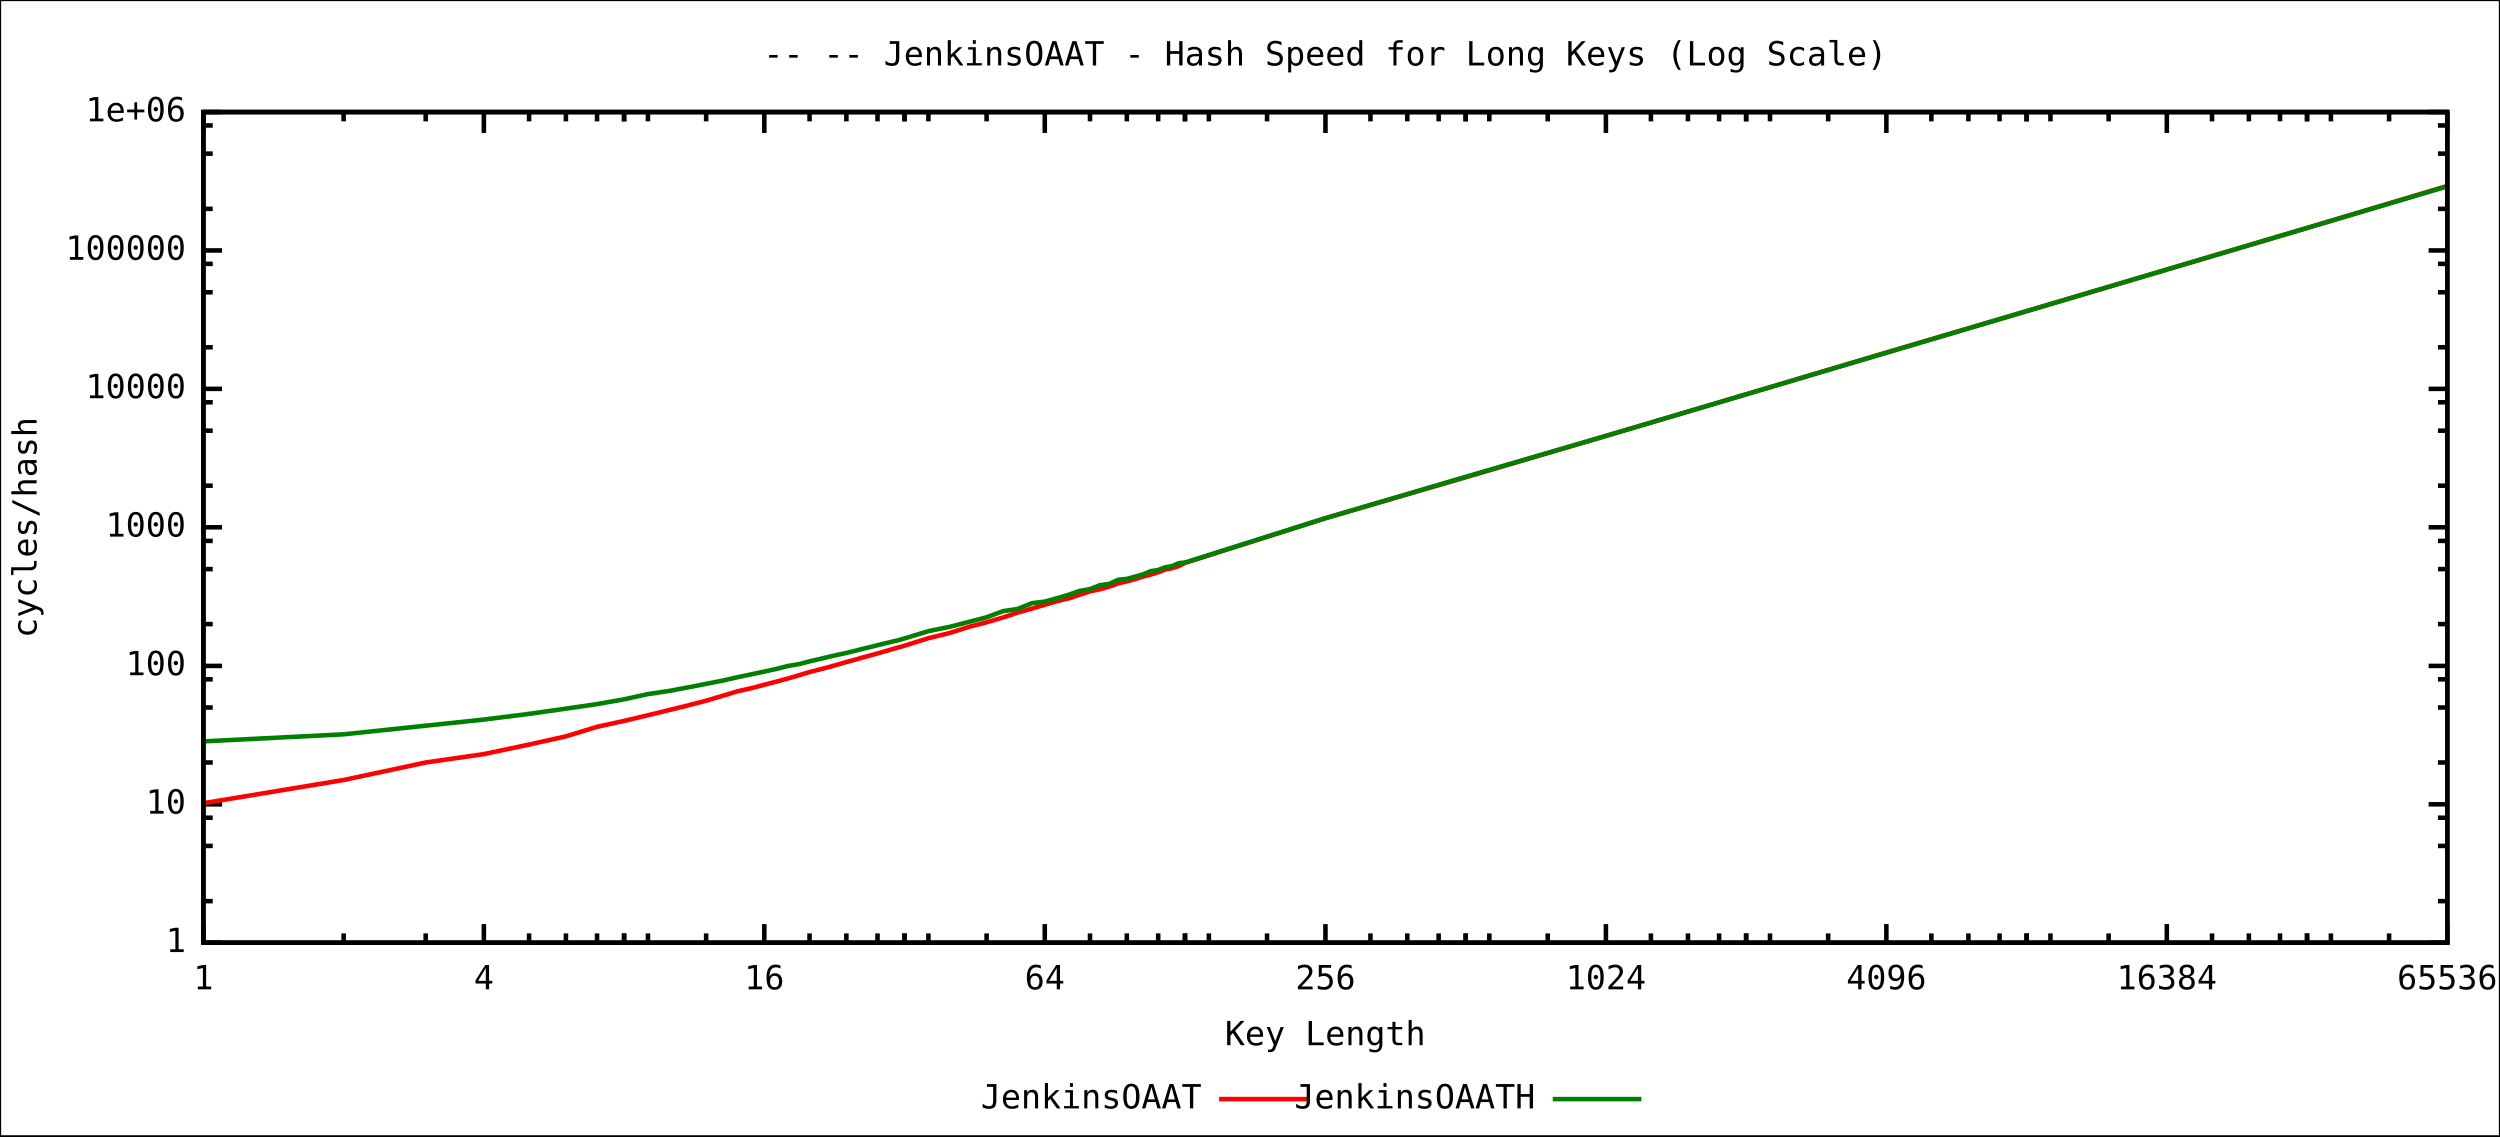
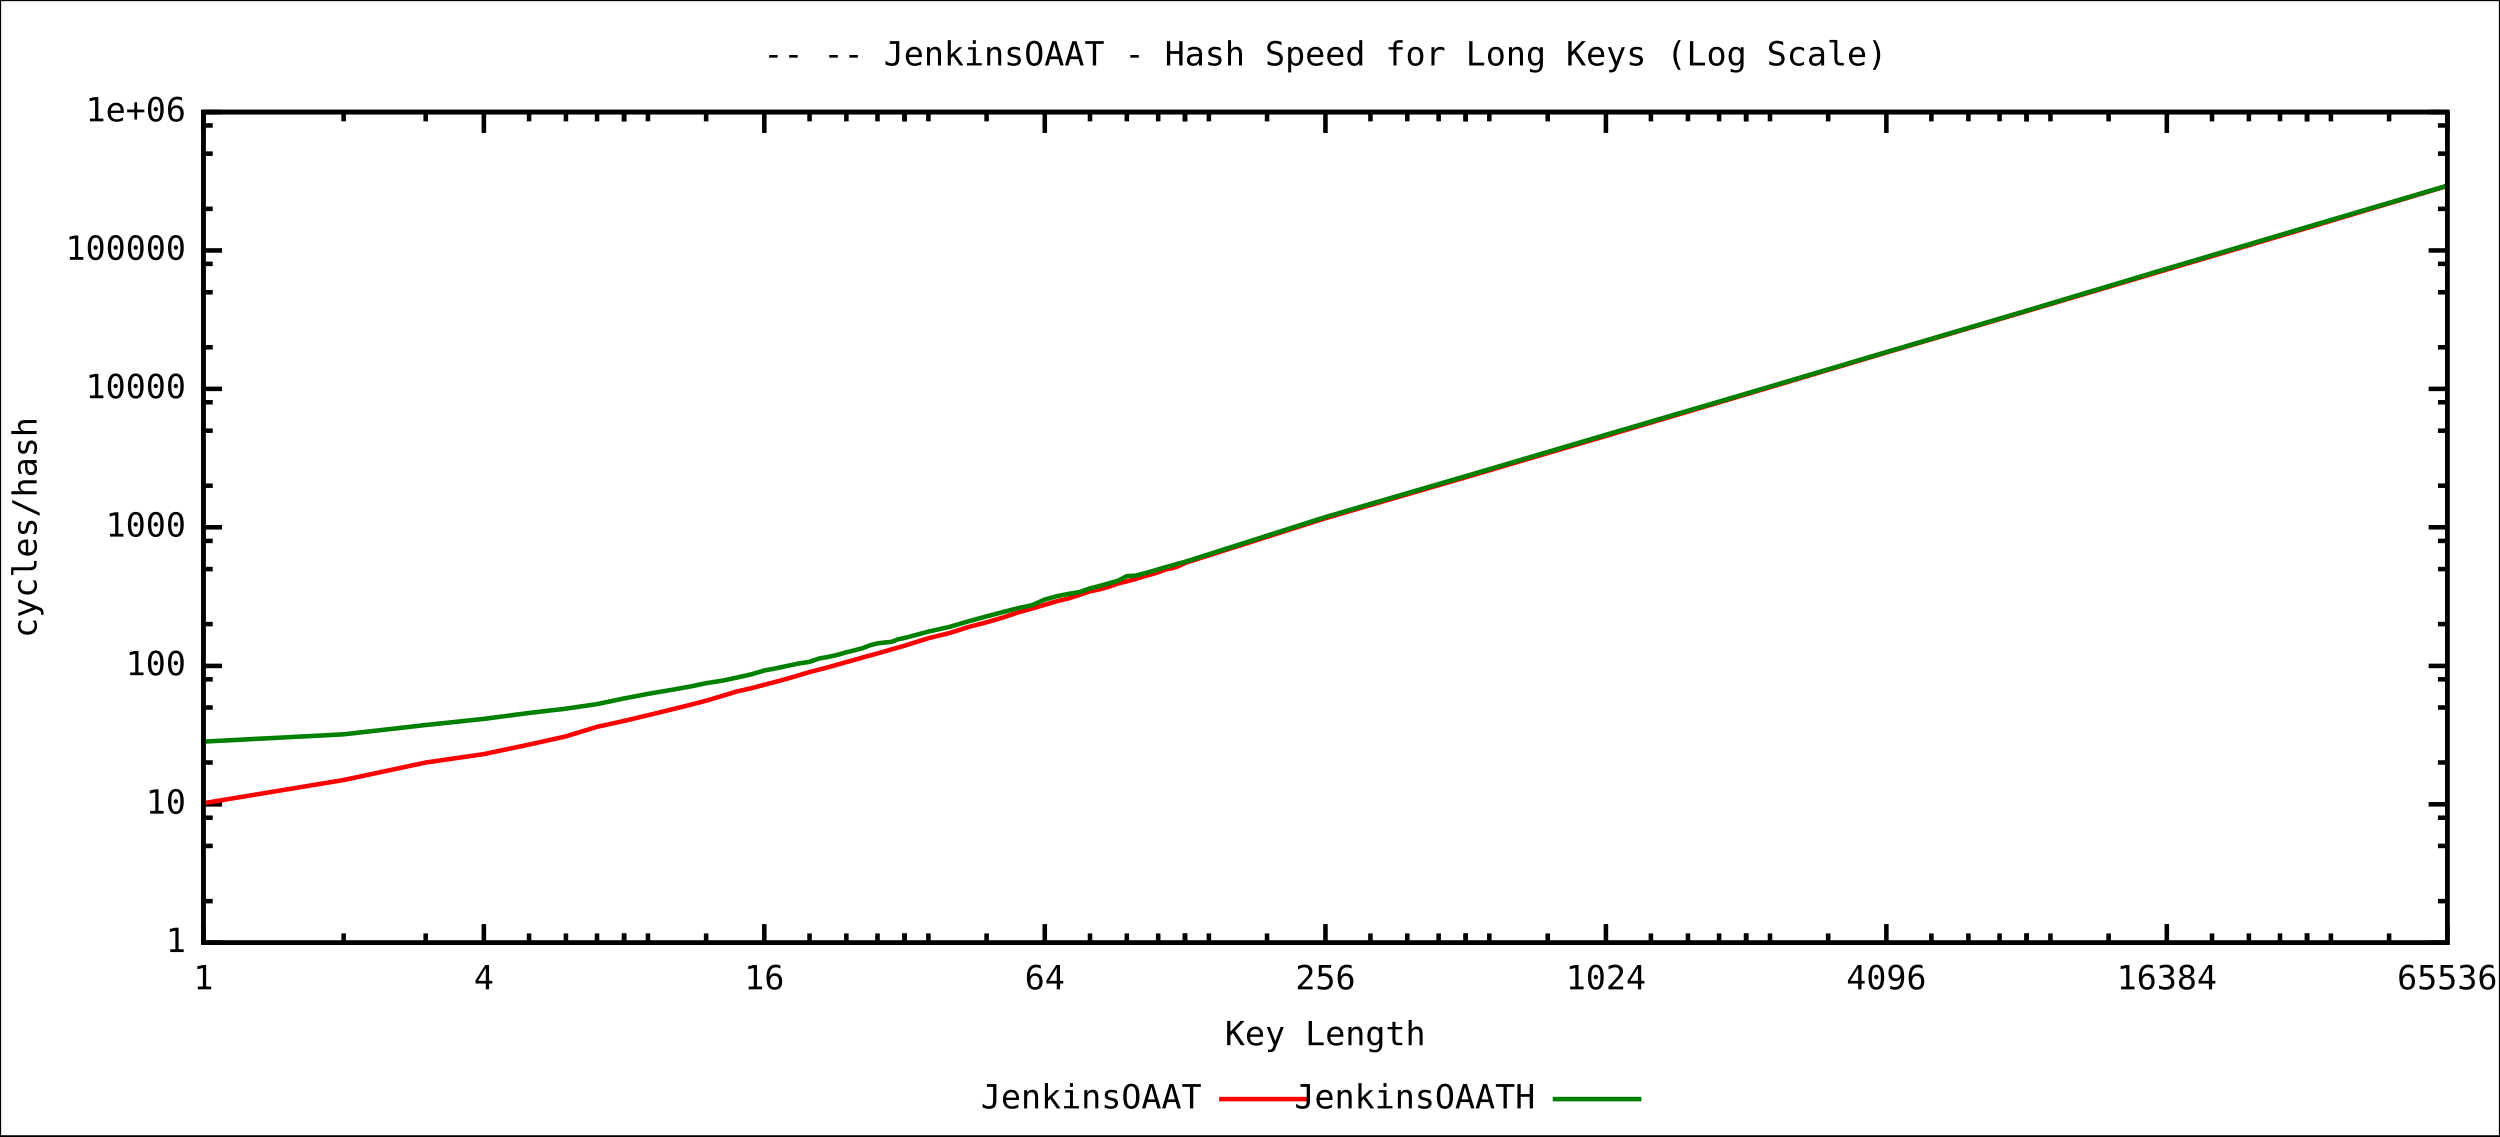
<svg xmlns="http://www.w3.org/2000/svg" xmlns:xlink="http://www.w3.org/1999/xlink" width="1100" height="500" viewBox="0 0 1100 500">
  <rect x="0" y="0" width="1100" height="500" fill="#ffffff" stroke="black" stroke-width="1" />
  <g id="gnuplot_canvas">
    <defs>
      <circle id="gpDot" r="0.5" stroke-width="0.5" />
      <path id="gpPt0" stroke-width="0.244" stroke="currentColor" d="M-1,0 h2 M0,-1 v2" />
      <path id="gpPt1" stroke-width="0.244" stroke="currentColor" d="M-1,-1 L1,1 M1,-1 L-1,1" />
      <path id="gpPt2" stroke-width="0.244" stroke="currentColor" d="M-1,0 L1,0 M0,-1 L0,1 M-1,-1 L1,1 M-1,1 L1,-1" />
      <rect id="gpPt3" stroke-width="0.244" stroke="currentColor" x="-1" y="-1" width="2" height="2" />
      <rect id="gpPt4" stroke-width="0.244" stroke="currentColor" fill="currentColor" x="-1" y="-1" width="2" height="2" />
      <circle id="gpPt5" stroke-width="0.244" stroke="currentColor" cx="0" cy="0" r="1" />
      <use xlink:href="#gpPt5" id="gpPt6" fill="currentColor" stroke="none" />
      <path id="gpPt7" stroke-width="0.244" stroke="currentColor" d="M0,-1.33 L-1.33,0.67 L1.33,0.67 z" />
      <use xlink:href="#gpPt7" id="gpPt8" fill="currentColor" stroke="none" />
      <use xlink:href="#gpPt7" id="gpPt9" stroke="currentColor" transform="rotate(180)" />
      <use xlink:href="#gpPt9" id="gpPt10" fill="currentColor" stroke="none" />
      <use xlink:href="#gpPt3" id="gpPt11" stroke="currentColor" transform="rotate(45)" />
      <use xlink:href="#gpPt11" id="gpPt12" fill="currentColor" stroke="none" />
    </defs>
    <g style="fill:none; color:white; stroke:black; stroke-width:2.00; stroke-linecap:butt; stroke-linejoin:miter">
</g>
    <g style="fill:none; color:black; stroke:currentColor; stroke-width:2.00; stroke-linecap:butt; stroke-linejoin:miter">
      <path stroke="black" d="M89.5,414.8 L97.7,414.8 M1076.8,414.8 L1068.6,414.8  h0.01" />
      <g transform="translate(81.8,418.9)" style="stroke:none; fill:black; font-family:mono; font-size:11.00pt; text-anchor:end">
        <text> 1</text>
      </g>
      <path stroke="black" d="M89.5,396.5 L93.6,396.5 M1076.8,396.5 L1072.7,396.5 M89.5,372.2 L93.6,372.2 M1076.8,372.2 L1072.7,372.2    M89.5,359.8 L93.6,359.8 M1076.8,359.8 L1072.7,359.8 M89.5,353.9 L97.7,353.9 M1076.8,353.9 L1068.6,353.9     h0.01" />
      <g transform="translate(81.8,358.0)" style="stroke:none; fill:black; font-family:mono; font-size:11.00pt; text-anchor:end">
        <text> 10</text>
      </g>
      <path stroke="black" d="M89.5,335.5 L93.6,335.5 M1076.8,335.5 L1072.7,335.5 M89.5,311.3 L93.6,311.3 M1076.8,311.3 L1072.7,311.3    M89.5,298.9 L93.6,298.9 M1076.8,298.9 L1072.7,298.9 M89.5,293.0 L97.7,293.0 M1076.8,293.0 L1068.6,293.0     h0.01" />
      <g transform="translate(81.8,297.1)" style="stroke:none; fill:black; font-family:mono; font-size:11.00pt; text-anchor:end">
        <text> 100</text>
      </g>
      <path stroke="black" d="M89.5,274.6 L93.6,274.6 M1076.8,274.6 L1072.7,274.6 M89.5,250.4 L93.6,250.4 M1076.8,250.4 L1072.7,250.4    M89.5,238.0 L93.6,238.0 M1076.8,238.0 L1072.7,238.0 M89.5,232.0 L97.7,232.0 M1076.8,232.0 L1068.6,232.0     h0.01" />
      <g transform="translate(81.8,236.1)" style="stroke:none; fill:black; font-family:mono; font-size:11.00pt; text-anchor:end">
        <text> 1000</text>
      </g>
      <path stroke="black" d="M89.5,213.7 L93.6,213.7 M1076.8,213.7 L1072.7,213.7 M89.5,189.5 L93.6,189.5 M1076.8,189.5 L1072.7,189.5    M89.5,177.0 L93.6,177.0 M1076.8,177.0 L1072.7,177.0 M89.5,171.1 L97.7,171.1 M1076.8,171.1 L1068.6,171.1     h0.01" />
      <g transform="translate(81.8,175.2)" style="stroke:none; fill:black; font-family:mono; font-size:11.00pt; text-anchor:end">
        <text> 10000</text>
      </g>
      <path stroke="black" d="M89.5,152.8 L93.6,152.8 M1076.8,152.8 L1072.7,152.8 M89.5,128.6 L93.6,128.6 M1076.8,128.6 L1072.7,128.6    M89.5,116.1 L93.6,116.1 M1076.8,116.1 L1072.7,116.1 M89.5,110.2 L97.7,110.2 M1076.8,110.2 L1068.6,110.2     h0.01" />
      <g transform="translate(81.8,114.3)" style="stroke:none; fill:black; font-family:mono; font-size:11.00pt; text-anchor:end">
        <text> 100000</text>
      </g>
      <path stroke="black" d="M89.5,91.9 L93.6,91.9 M1076.8,91.9 L1072.7,91.9 M89.5,67.6 L93.6,67.6 M1076.8,67.6 L1072.7,67.6    M89.5,55.2 L93.6,55.2 M1076.8,55.2 L1072.7,55.2 M89.5,49.3 L97.7,49.3 M1076.8,49.3 L1068.6,49.3     h0.01" />
      <g transform="translate(81.8,53.4)" style="stroke:none; fill:black; font-family:mono; font-size:11.00pt; text-anchor:end">
        <text> 1e+06</text>
      </g>
      <path stroke="black" d="M89.5,414.8 L89.5,406.6 M89.5,49.3 L89.5,57.5  h0.01" />
      <g transform="translate(89.5,435.3)" style="stroke:none; fill:black; font-family:mono; font-size:11.00pt; text-anchor:middle">
        <text> 1</text>
      </g>
      <path stroke="black" d="M151.2,414.8 L151.2,410.7 M151.2,49.3 L151.2,53.4 M187.3,414.8 L187.3,410.7 M187.3,49.3 L187.3,53.4    M212.9,414.8 L212.9,410.7 M212.9,49.3 L212.9,53.4 M232.8,414.8 L232.8,410.7 M232.8,49.3 L232.8,53.4    M249.0,414.8 L249.0,410.7 M249.0,49.3 L249.0,53.4 M262.7,414.8 L262.7,410.7 M262.7,49.3 L262.7,53.4    M274.6,414.8 L274.6,410.7 M274.6,49.3 L274.6,53.4 M285.1,414.8 L285.1,410.7 M285.1,49.3 L285.1,53.4    M212.9,414.8 L212.9,406.6 M212.9,49.3 L212.9,57.5  h0.01" />
      <g transform="translate(212.9,435.3)" style="stroke:none; fill:black; font-family:mono; font-size:11.00pt; text-anchor:middle">
        <text> 4</text>
      </g>
      <path stroke="black" d="M274.6,414.8 L274.6,410.7 M274.6,49.3 L274.6,53.4 M310.7,414.8 L310.7,410.7 M310.7,49.3 L310.7,53.4    M336.3,414.8 L336.3,410.7 M336.3,49.3 L336.3,53.4 M356.2,414.8 L356.2,410.7 M356.2,49.3 L356.2,53.4    M372.4,414.8 L372.4,410.7 M372.4,49.3 L372.4,53.4 M386.1,414.8 L386.1,410.7 M386.1,49.3 L386.1,53.4    M398.0,414.8 L398.0,410.7 M398.0,49.3 L398.0,53.4 M408.5,414.8 L408.5,410.7 M408.5,49.3 L408.5,53.4    M336.3,414.8 L336.3,406.6 M336.3,49.3 L336.3,57.5  h0.01" />
      <g transform="translate(336.3,435.3)" style="stroke:none; fill:black; font-family:mono; font-size:11.00pt; text-anchor:middle">
        <text> 16</text>
      </g>
      <path stroke="black" d="M398.0,414.8 L398.0,410.7 M398.0,49.3 L398.0,53.4 M434.1,414.8 L434.1,410.7 M434.1,49.3 L434.1,53.4    M459.7,414.8 L459.7,410.7 M459.7,49.3 L459.7,53.4 M479.6,414.8 L479.6,410.7 M479.6,49.3 L479.6,53.4    M495.8,414.8 L495.8,410.7 M495.8,49.3 L495.8,53.4 M509.6,414.8 L509.6,410.7 M509.6,49.3 L509.6,53.4    M521.4,414.8 L521.4,410.7 M521.4,49.3 L521.4,53.4 M531.9,414.8 L531.9,410.7 M531.9,49.3 L531.9,53.4    M459.7,414.8 L459.7,406.6 M459.7,49.3 L459.7,57.5  h0.01" />
      <g transform="translate(459.7,435.3)" style="stroke:none; fill:black; font-family:mono; font-size:11.00pt; text-anchor:middle">
        <text> 64</text>
      </g>
      <path stroke="black" d="M521.4,414.8 L521.4,410.7 M521.4,49.3 L521.4,53.4 M557.5,414.8 L557.5,410.7 M557.5,49.3 L557.5,53.4    M583.2,414.8 L583.2,410.7 M583.2,49.3 L583.2,53.4 M603.0,414.8 L603.0,410.7 M603.0,49.3 L603.0,53.4    M619.2,414.8 L619.2,410.7 M619.2,49.3 L619.2,53.4 M633.0,414.8 L633.0,410.7 M633.0,49.3 L633.0,53.4    M644.9,414.8 L644.9,410.7 M644.9,49.3 L644.9,53.4 M655.3,414.8 L655.3,410.7 M655.3,49.3 L655.3,53.4    M583.2,414.8 L583.2,406.6 M583.2,49.3 L583.2,57.5  h0.01" />
      <g transform="translate(583.2,435.3)" style="stroke:none; fill:black; font-family:mono; font-size:11.00pt; text-anchor:middle">
        <text> 256</text>
      </g>
      <path stroke="black" d="M644.9,414.8 L644.9,410.7 M644.9,49.3 L644.9,53.4 M681.0,414.8 L681.0,410.7 M681.0,49.3 L681.0,53.4    M706.6,414.8 L706.6,410.7 M706.6,49.3 L706.6,53.4 M726.4,414.8 L726.4,410.7 M726.4,49.3 L726.4,53.4    M742.7,414.8 L742.7,410.7 M742.7,49.3 L742.7,53.4 M756.4,414.8 L756.4,410.7 M756.4,49.3 L756.4,53.4    M768.3,414.8 L768.3,410.7 M768.3,49.3 L768.3,53.4 M778.8,414.8 L778.8,410.7 M778.8,49.3 L778.8,53.4    M706.6,414.8 L706.6,406.6 M706.6,49.3 L706.6,57.5  h0.01" />
      <g transform="translate(706.6,435.3)" style="stroke:none; fill:black; font-family:mono; font-size:11.00pt; text-anchor:middle">
        <text> 1024</text>
      </g>
      <path stroke="black" d="M768.3,414.8 L768.3,410.7 M768.3,49.3 L768.3,53.4 M804.4,414.8 L804.4,410.7 M804.4,49.3 L804.4,53.4    M830.0,414.8 L830.0,410.7 M830.0,49.3 L830.0,53.4 M849.8,414.8 L849.8,410.7 M849.8,49.3 L849.8,53.4    M866.1,414.8 L866.1,410.7 M866.1,49.3 L866.1,53.4 M879.8,414.8 L879.8,410.7 M879.8,49.3 L879.8,53.4    M891.7,414.8 L891.7,410.7 M891.7,49.3 L891.7,53.4 M902.2,414.8 L902.2,410.7 M902.2,49.3 L902.2,53.4    M830.0,414.8 L830.0,406.6 M830.0,49.3 L830.0,57.5  h0.01" />
      <g transform="translate(830.0,435.3)" style="stroke:none; fill:black; font-family:mono; font-size:11.00pt; text-anchor:middle">
        <text> 4096</text>
      </g>
      <path stroke="black" d="M891.7,414.8 L891.7,410.7 M891.7,49.3 L891.7,53.4 M927.8,414.8 L927.8,410.7 M927.8,49.3 L927.8,53.4    M953.4,414.8 L953.4,410.7 M953.4,49.3 L953.4,53.4 M973.3,414.8 L973.3,410.7 M973.3,49.3 L973.3,53.4    M989.5,414.8 L989.5,410.7 M989.5,49.3 L989.5,53.4 M1003.2,414.8 L1003.2,410.7 M1003.2,49.3 L1003.2,53.4    M1015.1,414.8 L1015.1,410.7 M1015.1,49.3 L1015.1,53.4 M1025.6,414.8 L1025.6,410.7 M1025.6,49.3 L1025.6,53.4    M953.4,414.8 L953.4,406.6 M953.4,49.3 L953.4,57.5  h0.01" />
      <g transform="translate(953.4,435.3)" style="stroke:none; fill:black; font-family:mono; font-size:11.00pt; text-anchor:middle">
        <text> 16384</text>
      </g>
      <path stroke="black" d="M1015.1,414.8 L1015.1,410.7 M1015.1,49.3 L1015.1,53.4 M1051.2,414.8 L1051.2,410.7 M1051.2,49.3 L1051.2,53.4    M1076.8,414.8 L1076.8,410.7 M1076.8,49.3 L1076.8,53.4 M1076.8,414.8 L1076.8,406.6 M1076.8,49.3 L1076.8,57.5     h0.01" />
      <g transform="translate(1076.8,435.3)" style="stroke:none; fill:black; font-family:mono; font-size:11.00pt; text-anchor:middle">
        <text> 65536</text>
      </g>
      <path stroke="black" d="M89.5,49.3 L89.5,414.8 L1076.8,414.8 L1076.8,49.3 L89.5,49.3 Z  h0.01" />
      <g transform="translate(16.1,232.1) rotate(270)" style="stroke:none; fill:black; font-family:mono; font-size:11.00pt; text-anchor:middle">
        <text>cycles/hash</text>
      </g>
      <g transform="translate(583.1,459.9)" style="stroke:none; fill:black; font-family:mono; font-size:11.00pt; text-anchor:middle">
        <text>Key Length</text>
      </g>
      <g transform="translate(583.1,28.8)" style="stroke:none; fill:black; font-family:mono; font-size:11.00pt; text-anchor:middle">
        <text>
          <a href="JenkinsOAAT.short.svg">--</a>
          <a href="JenkinsOAAT.medium.svg">--</a> JenkinsOAAT - Hash Speed for Long Keys (Log Scale)</text>
      </g>
    </g>
    <g id="JenkinsOAAT">
      <g style="fill:none; color:red; stroke:currentColor; stroke-width:2.00; stroke-linecap:butt; stroke-linejoin:miter">
        <g visibility="visible">
          <g transform="translate(528.7,487.7)" style="stroke:none; fill:black; font-family:mono; font-size:11.00pt; text-anchor:end">
            <text>JenkinsOAAT</text>
          </g>
          <path d="M536.4,483.6 L575.4,483.6  h0.01" />
        </g>
        <path d="M89.5,353.4 L151.2,343.2 L187.3,335.5 L212.9,331.8 L232.8,327.6 L249.0,324.0 L262.7,319.8 L274.6,317.2    L285.1,314.7 L294.5,312.4 L303.0,310.3 L310.7,308.3 L317.8,306.2 L324.4,304.2 L330.6,302.8 L336.3,301.3    L341.7,299.9 L346.8,298.5 L351.6,297.1 L356.2,295.7 L360.5,294.6 L364.7,293.5 L368.6,292.4 L372.4,291.3    L376.1,290.3 L379.5,289.3 L382.9,288.4 L386.1,287.5 L389.3,286.6 L392.3,285.7 L395.2,284.9 L398.0,284.1    L408.5,280.8 L417.9,278.5 L426.4,275.8 L434.1,273.8 L441.3,271.7 L447.9,269.5 L454.0,267.8 L459.7,266.1    L465.1,264.5 L470.2,263.3 L475.0,261.7 L479.6,260.2 L483.9,259.3 L488.1,258.1 L492.0,256.7 L495.8,255.8    L499.5,254.8 L503.0,253.7 L506.3,252.8 L509.6,251.8 L512.7,250.6 L515.7,250.0 L518.6,249.1 L521.4,247.7    L583.2,228.0 L644.9,210.0 L706.6,191.8 L768.3,173.5 L830.0,155.1 L891.7,136.9 L953.4,118.6 L1015.1,100.3    L1076.8,81.8  h0.01" />
      </g>
    </g>
    <g id="JenkinsOAATH">
      <g style="fill:none; color:green; stroke:currentColor; stroke-width:2.00; stroke-linecap:butt; stroke-linejoin:miter">
        <g visibility="visible">
          <g transform="translate(675.5,487.7)" style="stroke:none; fill:black; font-family:mono; font-size:11.00pt; text-anchor:end">
            <text>JenkinsOAATH</text>
          </g>
          <path d="M683.2,483.6 L722.2,483.6  h0.01" />
        </g>
-         <path d="M89.5,326.2 L151.2,323.1 L187.3,319.3 L212.9,316.6 L232.8,314.1 L249.0,311.8 L262.7,309.8 L274.6,307.7    L285.1,305.4 L294.5,304.0 L303.0,302.4 L310.7,300.9 L317.8,299.5 L324.4,298.0 L330.6,296.7 L336.3,295.5    L341.7,294.3 L346.8,293.0 L351.6,292.2 L356.2,291.0 L360.5,290.0 L364.7,289.0 L368.6,288.1 L372.4,287.3    L376.1,286.4 L379.5,285.5 L382.9,284.7 L386.1,283.9 L389.3,283.1 L392.3,282.4 L395.2,281.7 L398.0,280.9    L408.5,277.7 L417.9,275.8 L426.4,273.6 L434.1,271.6 L441.3,268.9 L447.9,267.9 L454.0,265.4 L459.7,264.7    L465.1,263.2 L470.2,261.7 L475.0,260.0 L479.6,259.2 L483.9,257.5 L488.1,256.9 L492.0,255.1 L495.8,254.7    L499.5,253.7 L503.0,252.7 L506.3,251.3 L509.6,250.8 L512.7,249.6 L515.7,249.1 L518.6,247.8 L521.4,247.5    L583.2,228.0 L644.9,209.8 L706.6,191.8 L768.3,173.5 L830.0,155.2 L891.7,136.9 L953.4,118.6 L1015.1,100.3    L1076.8,82.0  h0.01" />
+         <path d="M89.5,326.3 L151.2,323.1 L187.3,319.0 L212.9,316.3 L232.8,313.7 L249.0,311.8 L262.7,309.8 L274.6,307.3    L285.1,305.3 L294.5,303.7 L303.0,302.2 L310.7,300.6 L317.8,299.5 L324.4,298.1 L330.6,296.7 L336.3,295.0    L341.7,294.0 L346.8,292.9 L351.6,291.9 L356.2,291.2 L360.5,289.7 L364.7,289.0 L368.6,288.1 L372.4,287.0    L376.1,286.1 L379.5,285.2 L382.9,283.9 L386.1,283.1 L389.3,282.7 L392.3,282.4 L395.2,281.3 L398.0,280.7    L408.5,277.9 L417.9,275.8 L426.4,273.3 L434.1,271.2 L441.3,269.3 L447.9,267.6 L454.0,266.3 L459.7,263.8    L465.1,262.3 L470.2,261.3 L475.0,260.5 L479.6,258.9 L483.9,257.8 L488.1,256.6 L492.0,255.5 L495.8,253.5    L499.5,253.3 L503.0,252.4 L506.3,251.5 L509.6,250.5 L512.7,249.6 L515.7,248.8 L518.6,247.9 L521.4,247.2    L583.2,227.5 L644.9,209.5 L706.6,191.3 L768.3,173.2 L830.0,154.9 L891.7,136.7 L953.4,118.2 L1015.1,99.9    L1076.8,81.7  h0.01" />
      </g>
    </g>
    <g style="fill:none; color:black; stroke:currentColor; stroke-width:2.00; stroke-linecap:butt; stroke-linejoin:miter">
      <path stroke="black" d="M89.5,49.3 L89.5,414.8 L1076.8,414.8 L1076.8,49.3 L89.5,49.3 Z  h0.01" />
    </g>
  </g>
  <text id="coord_text" text-anchor="start" pointer-events="none" font-size="12" font-family="Arial" visibility="hidden"> </text>
</svg>
